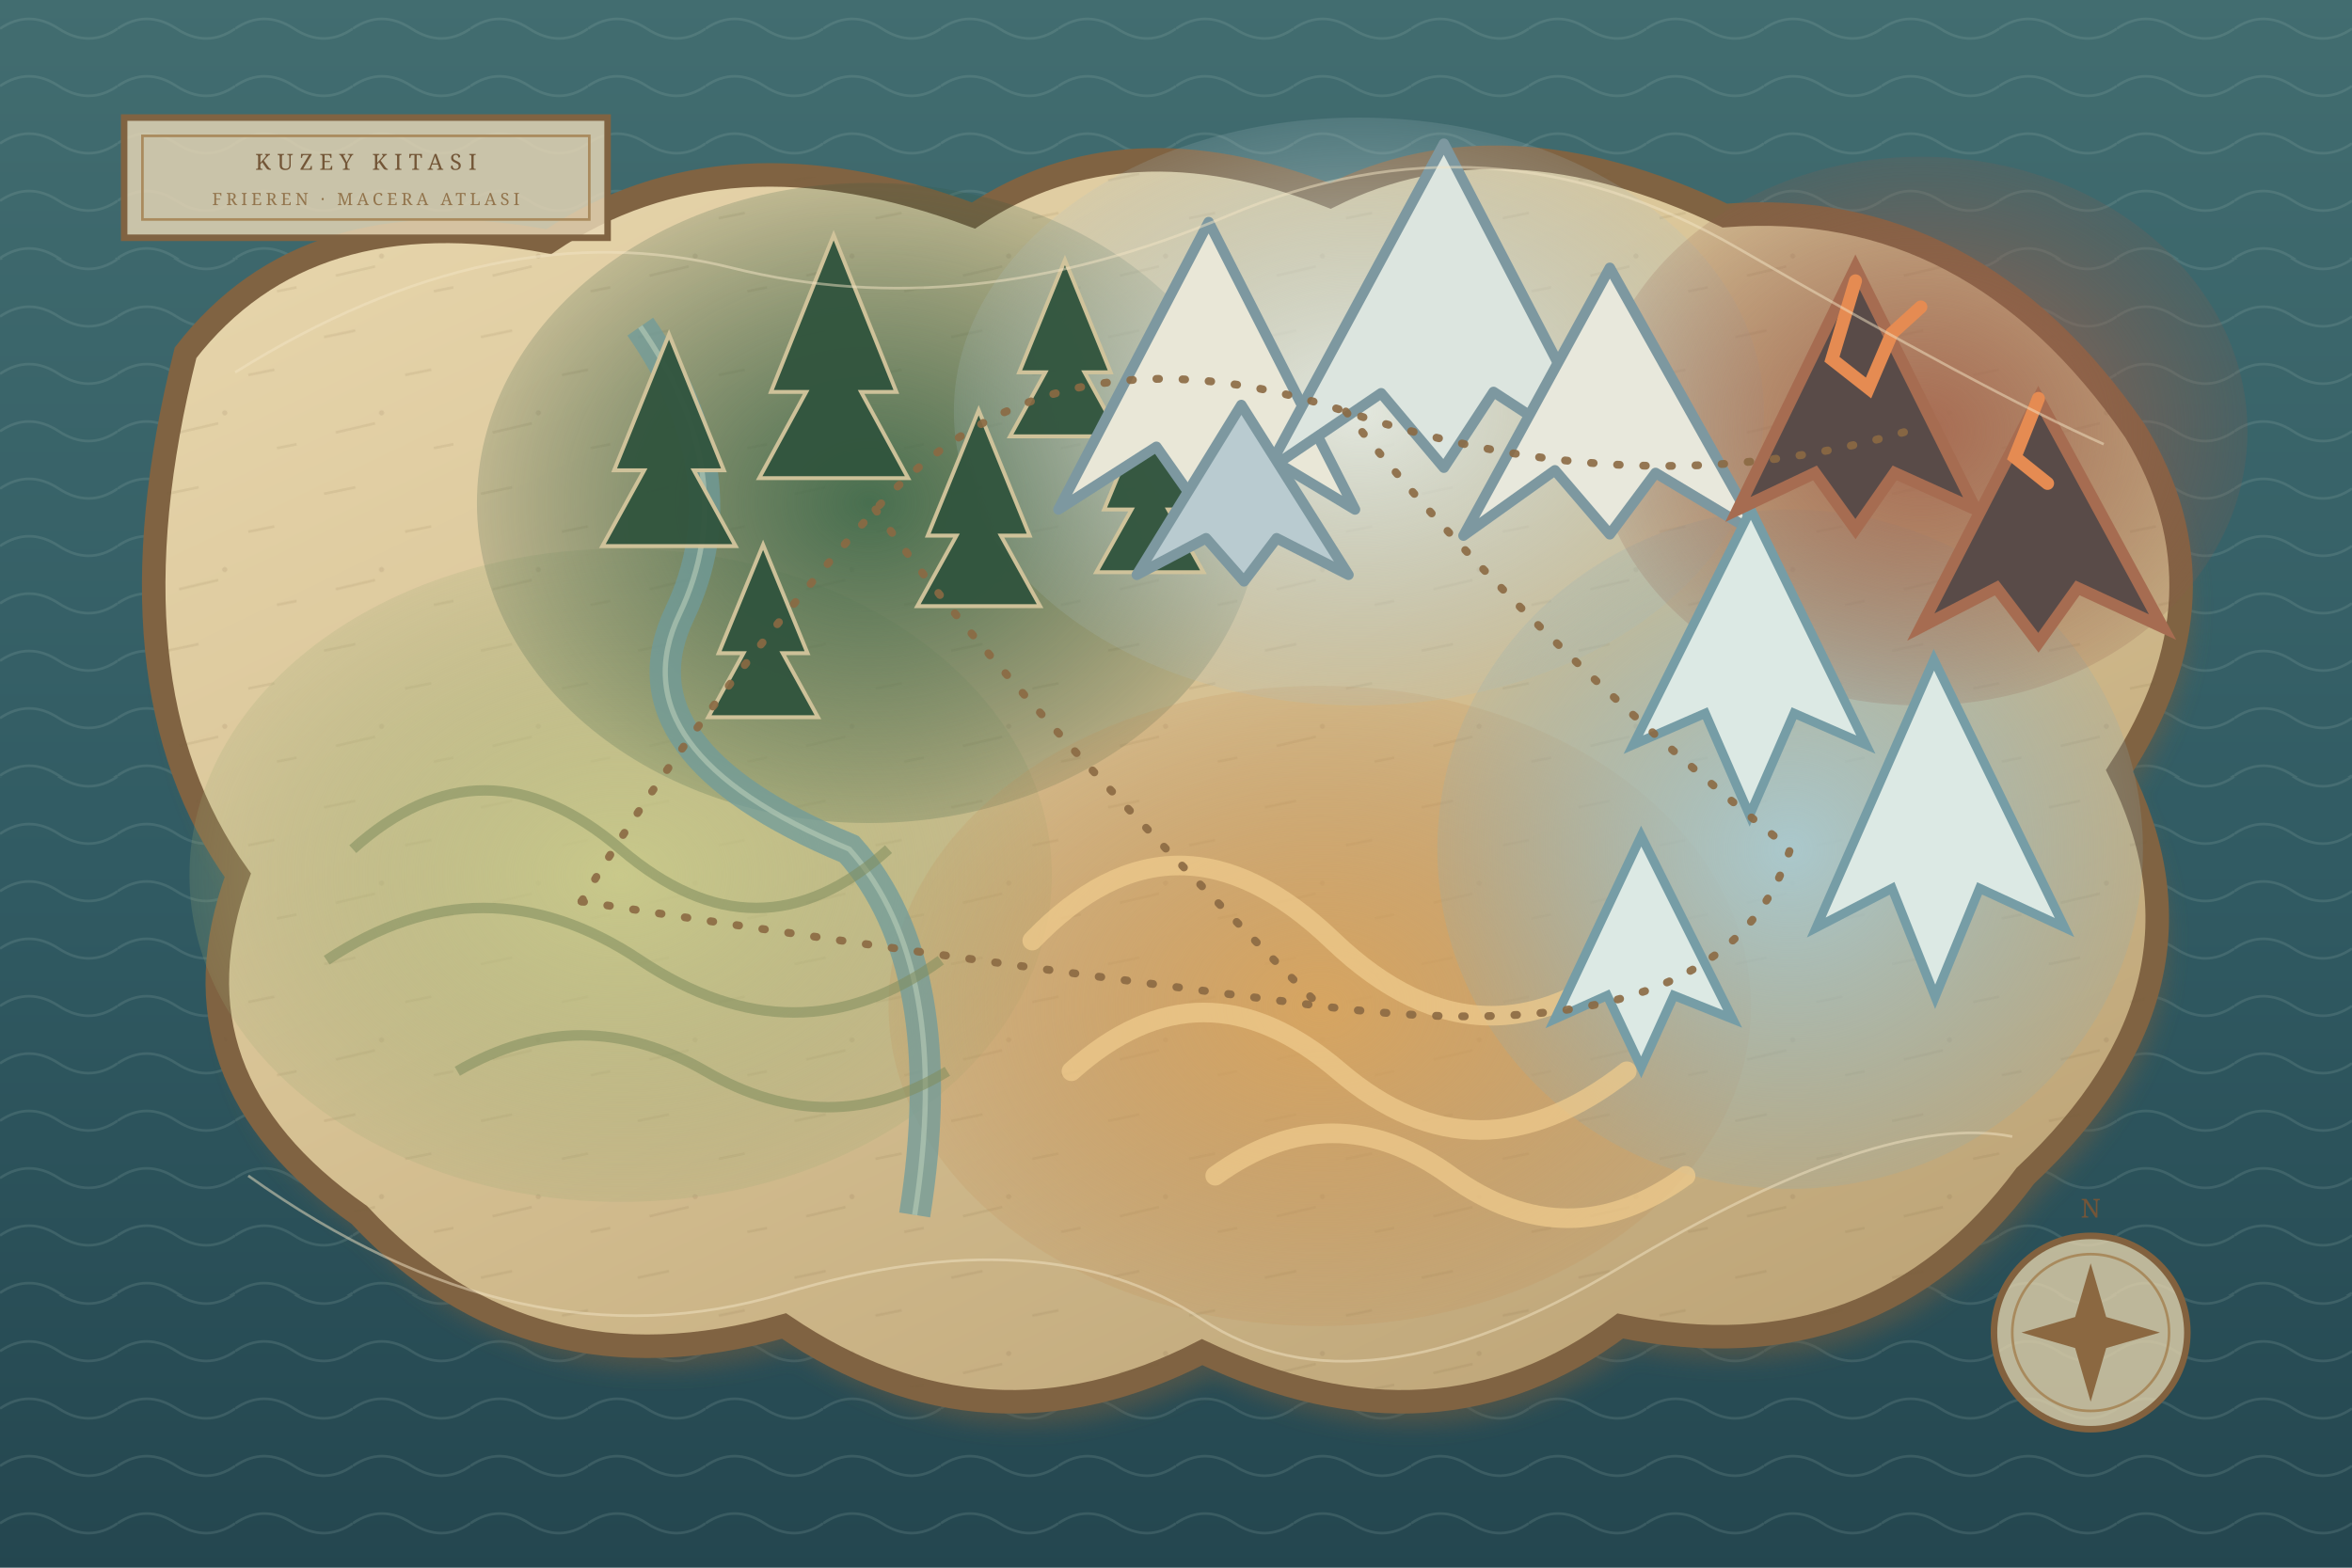
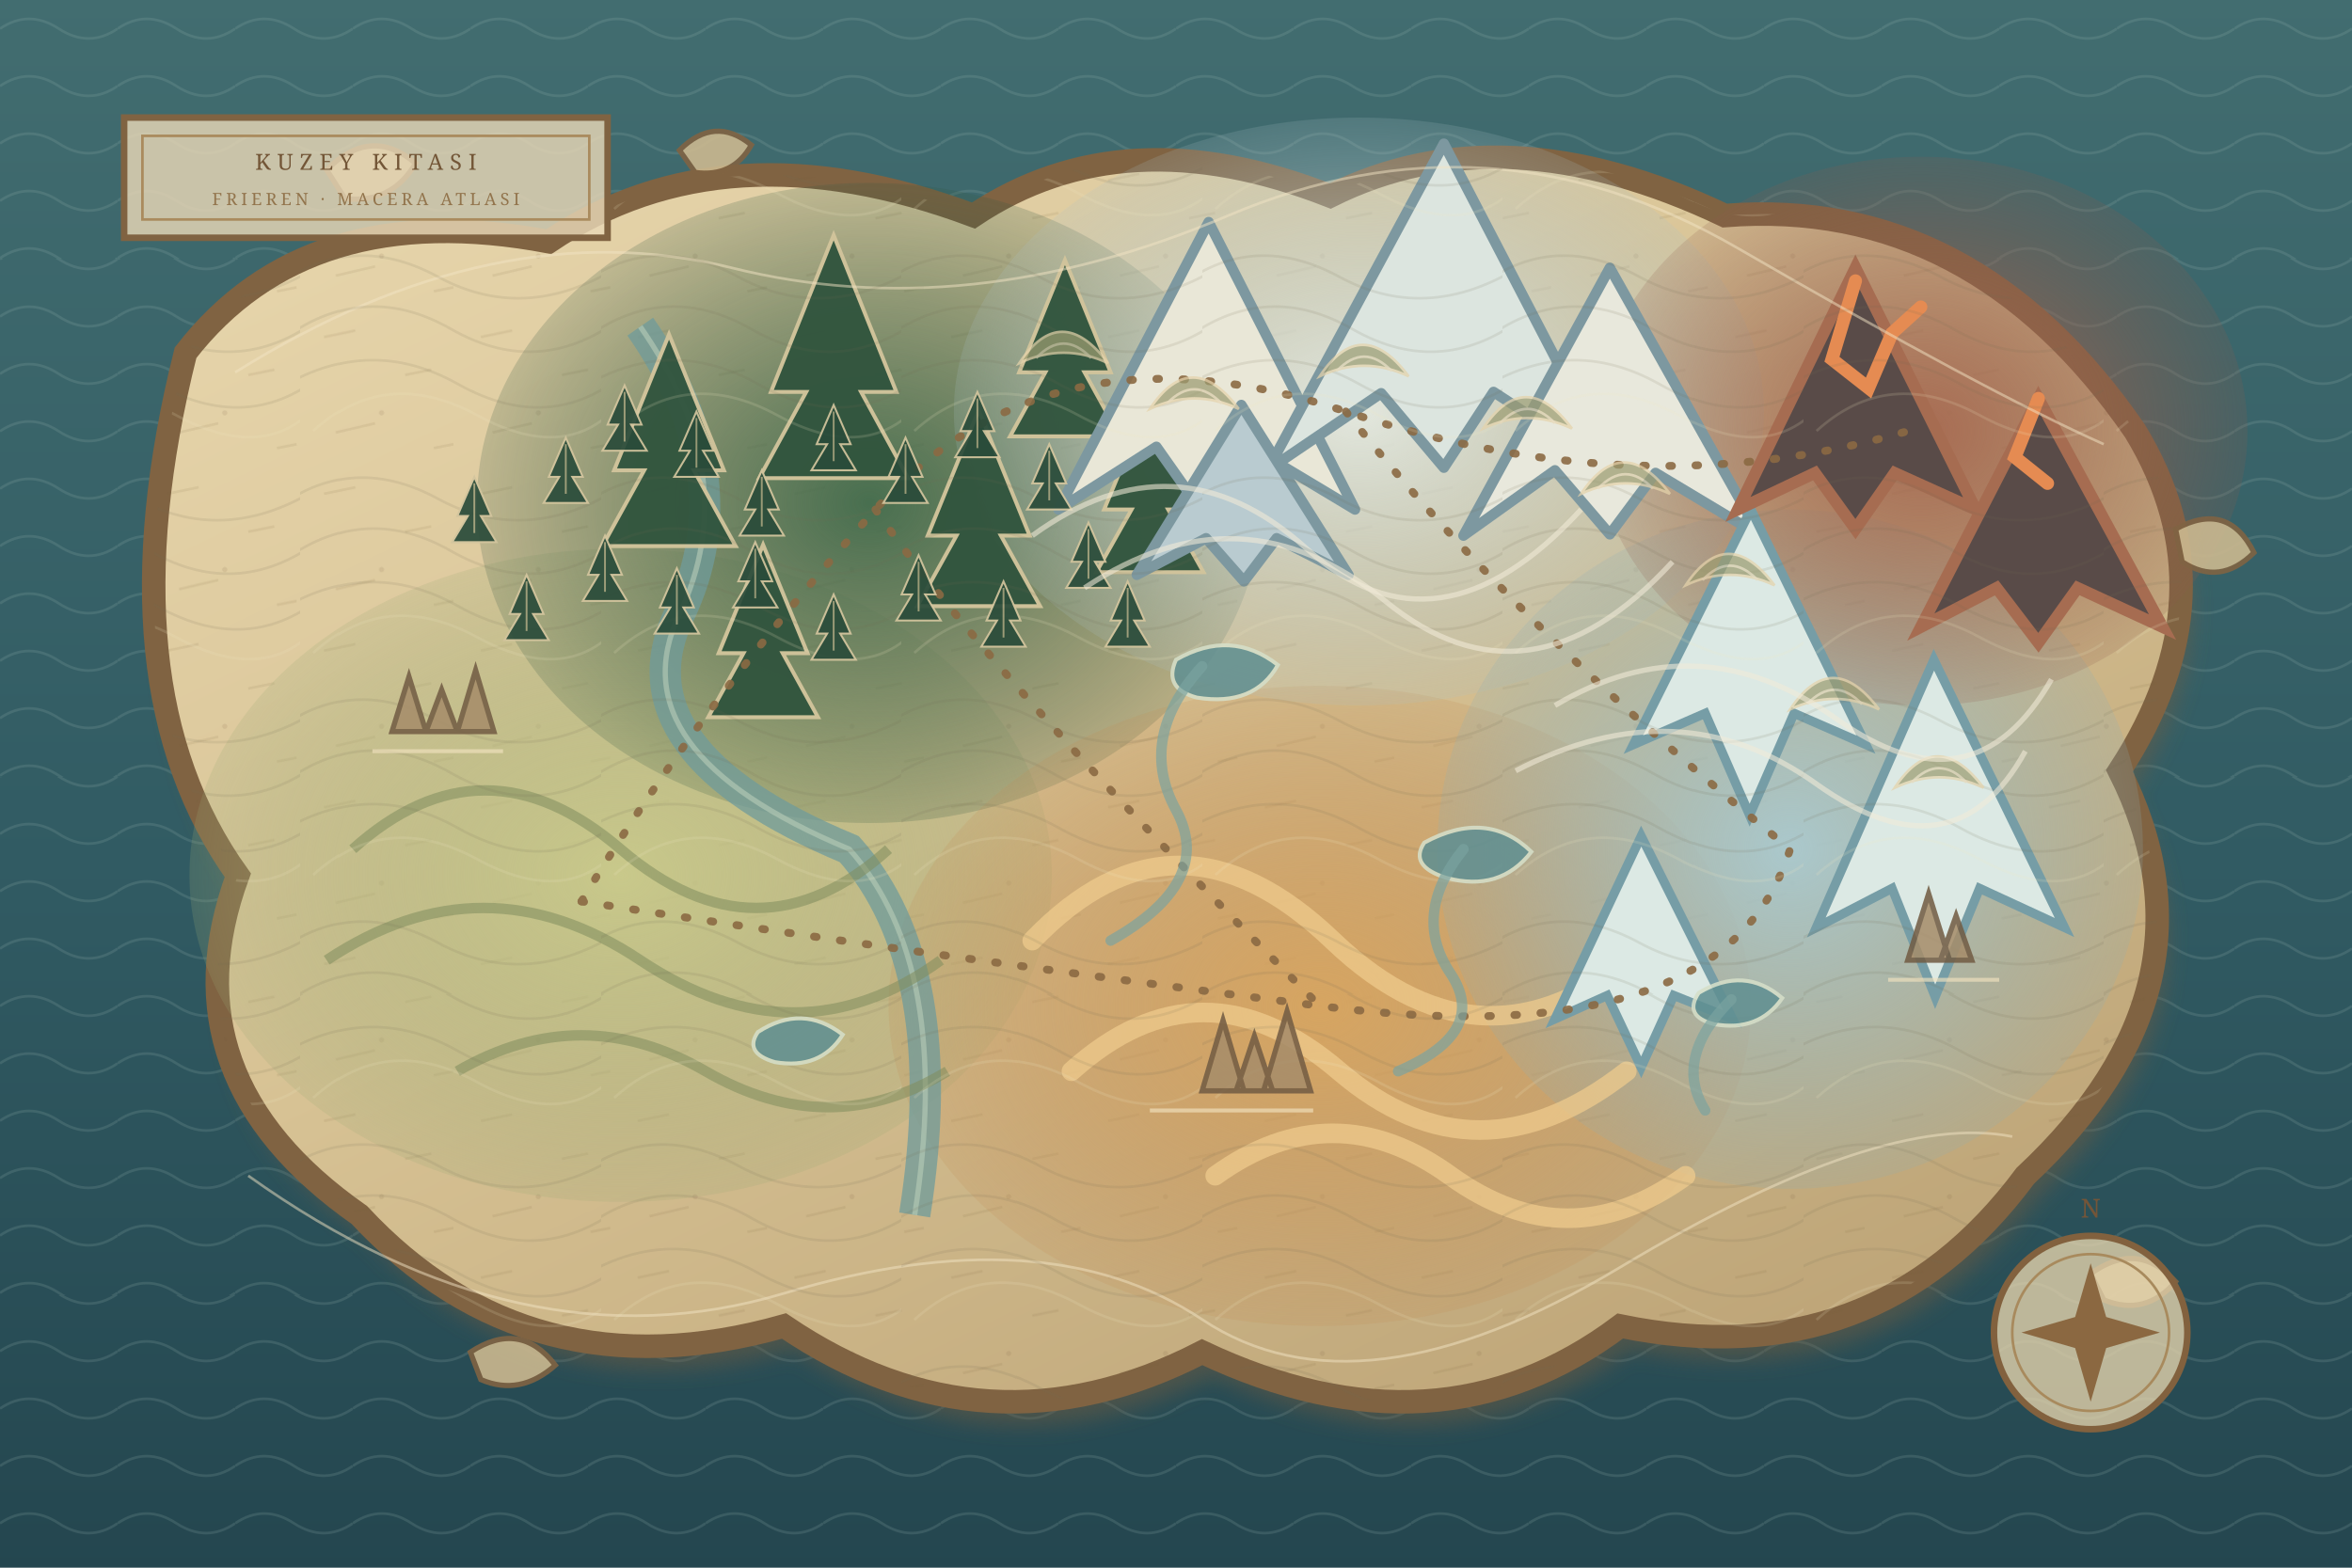
<svg xmlns="http://www.w3.org/2000/svg" viewBox="0 0 1800 1200">
  <defs>
    <linearGradient id="sea" x2="0" y2="1">
      <stop stop-color="#426d70" />
      <stop offset=".55" stop-color="#315b63" />
      <stop offset="1" stop-color="#24464f" />
    </linearGradient>
    <linearGradient id="land" x2=".8" y2="1">
      <stop stop-color="#e8d7ae" />
      <stop offset=".5" stop-color="#d7c294" />
      <stop offset="1" stop-color="#bda477" />
    </linearGradient>
    <radialGradient id="plains">
      <stop stop-color="#c8c98a" stop-opacity=".95" />
      <stop offset="1" stop-color="#9ba875" stop-opacity=".2" />
    </radialGradient>
    <radialGradient id="forest">
      <stop stop-color="#426b4c" stop-opacity=".96" />
      <stop offset="1" stop-color="#31563f" stop-opacity=".2" />
    </radialGradient>
    <radialGradient id="desert">
      <stop stop-color="#d7a45f" stop-opacity=".95" />
      <stop offset="1" stop-color="#c18b53" stop-opacity=".18" />
    </radialGradient>
    <radialGradient id="snow">
      <stop stop-color="#e3e8df" stop-opacity=".98" />
      <stop offset="1" stop-color="#a9c0c5" stop-opacity=".18" />
    </radialGradient>
    <radialGradient id="glacier">
      <stop stop-color="#a9c9cf" stop-opacity=".96" />
      <stop offset="1" stop-color="#8baeb6" stop-opacity=".2" />
    </radialGradient>
    <radialGradient id="volcano">
      <stop stop-color="#a76a51" stop-opacity=".98" />
      <stop offset="1" stop-color="#8d594a" stop-opacity=".18" />
    </radialGradient>
    <pattern id="paper" width="120" height="120" patternUnits="userSpaceOnUse">
      <path d="M8 18l24-5m38 34 20-4M17 91l30-7m45 19 15-3" stroke="#765d3d" stroke-opacity=".13" stroke-width="2" />
      <circle cx="52" cy="76" r="2" fill="#745a3b" opacity=".15" />
    </pattern>
    <pattern id="waves" width="90" height="44" patternUnits="userSpaceOnUse">
      <path d="M0 22q22-15 45 0t45 0" fill="none" stroke="#9bb9b2" stroke-opacity=".18" stroke-width="2" />
    </pattern>
    <filter id="soft">
      <feGaussianBlur stdDeviation="24" />
    </filter>
    <filter id="shadow">
      <feGaussianBlur stdDeviation="8" />
    </filter>
  </defs>
  <rect width="1800" height="1200" fill="url(#sea)" />
  <rect width="1800" height="1200" fill="url(#waves)" />
  <path d="M142 270Q235 150 420 185Q555 94 745 165Q860 88 1018 150Q1150 84 1320 165Q1510 150 1634 330Q1710 455 1622 590Q1705 755 1550 900Q1435 1055 1240 1015Q1100 1120 920 1035Q755 1120 600 1015Q405 1070 275 930Q125 825 182 670Q78 525 142 270Z" fill="#725b40" opacity=".5" filter="url(#shadow)" transform="translate(8 18)" />
  <path d="M142 270Q235 150 420 185Q555 94 745 165Q860 88 1018 150Q1150 84 1320 165Q1510 150 1634 330Q1710 455 1622 590Q1705 755 1550 900Q1435 1055 1240 1015Q1100 1120 920 1035Q755 1120 600 1015Q405 1070 275 930Q125 825 182 670Q78 525 142 270Z" fill="url(#land)" stroke="#806342" stroke-width="18" />
  <path d="M142 270Q235 150 420 185Q555 94 745 165Q860 88 1018 150Q1150 84 1320 165Q1510 150 1634 330Q1710 455 1622 590Q1705 755 1550 900Q1435 1055 1240 1015Q1100 1120 920 1035Q755 1120 600 1015Q405 1070 275 930Q125 825 182 670Q78 525 142 270Z" fill="url(#paper)" opacity=".8" />
  <ellipse cx="475" cy="670" rx="330" ry="250" fill="url(#plains)" />
  <ellipse cx="665" cy="385" rx="300" ry="245" fill="url(#forest)" />
  <ellipse cx="1010" cy="770" rx="330" ry="245" fill="url(#desert)" />
  <ellipse cx="1040" cy="315" rx="310" ry="225" fill="url(#snow)" />
  <ellipse cx="1370" cy="650" rx="270" ry="260" fill="url(#glacier)" />
  <ellipse cx="1470" cy="330" rx="250" ry="210" fill="url(#volcano)" />
  <path d="M490 250Q570 365 520 470T650 650Q730 740 700 930" fill="none" stroke="#6f9b9b" stroke-width="24" opacity=".75" />
  <path d="M490 250Q570 365 520 470T650 650Q730 740 700 930" fill="none" stroke="#b3c9b5" stroke-width="4" opacity=".65" />
  <g fill="#31543d" stroke="#d1c49b" stroke-width="3" opacity=".96">
    <path d="M470 360l42-104 42 104h-23l32 58h-102l32-58z" />
    <path d="M590 300l48-120 48 120h-27l36 66h-114l36-66z" />
    <path d="M710 410l39-96 39 96h-22l30 54h-94l30-54z" />
    <path d="M780 285l35-86 35 86h-20l27 49h-84l27-49z" />
    <path d="M550 500l34-83 34 83h-19l27 49h-84l27-49z" />
    <path d="M845 390l34-82 34 82h-19l27 48h-82l27-48z" />
  </g>
  <g fill="none" stroke="#7f8c5c" stroke-width="8" opacity=".55">
    <path d="M270 650q100-90 205 0t205 0" />
    <path d="M250 735q120-80 240 0t230 0" />
    <path d="M350 820q95-55 190 0t185 0" />
  </g>
  <g fill="none" stroke="#f0cc8d" stroke-width="15" stroke-linecap="round" opacity=".72">
    <path d="M790 720q110-115 230 0t245 0" />
    <path d="M820 820q100-90 205 0t220 0" />
    <path d="M930 900q90-65 180 0t180 0" />
  </g>
  <g stroke="#7d98a0" stroke-width="8" stroke-linejoin="round">
    <path d="M810 390l115-220 112 220-80-48-34 54-38-54z" fill="#e9e7d7" />
    <path d="M970 360l135-250 130 250-92-60-38 58-48-57z" fill="#dce5df" />
    <path d="M1120 410l112-205 115 205-80-48-35 47-42-49z" fill="#e8e8dc" />
    <path d="M870 440l80-130 82 130-55-28-25 33-29-33z" fill="#b9cbd0" />
  </g>
  <g fill="#dce9e4" stroke="#769da6" stroke-width="7">
    <path d="M1250 570l90-180 88 180-55-24-34 78-34-78z" />
    <path d="M1390 710l90-205 100 205-65-30-34 83-33-83z" />
    <path d="M1190 780l66-140 70 140-45-18-25 55-26-55z" />
  </g>
  <g fill="#594b48" stroke="#a66c51" stroke-width="9">
    <path d="M1330 390l90-185 92 185-62-28-30 43-31-43z" />
    <path d="M1470 480l90-175 95 175-65-30-30 42-32-42z" />
  </g>
  <g fill="none" stroke="#e58b52" stroke-width="10" stroke-linecap="round">
    <path d="M1420 215l-18 60 28 22 18-42 22-20" />
    <path d="M1560 305l-18 45 25 20" />
  </g>
  <g fill="none" stroke="#8b6943" stroke-width="6" stroke-linecap="round" stroke-dasharray="2 18" opacity=".9">
    <path d="M445 690Q535 540 670 390T1030 315T1460 330" />
    <path d="M445 690Q700 730 1010 770T1370 650" />
    <path d="M670 390Q760 520 1010 770" />
    <path d="M1030 315Q1160 480 1370 650" />
  </g>
  <g fill="none" stroke="#f2e4c4" stroke-width="2" opacity=".5">
    <path d="M180 285Q380 160 560 205T940 165T1330 190T1610 340" />
    <path d="M190 900Q400 1050 600 990T920 1010T1240 970T1540 870" />
  </g>
+   <defs>
+     <clipPath id="continent-clip">
+       <path d="M142 270Q235 150 420 185Q555 94 745 165Q860 88 1018 150Q1150 84 1320 165Q1510 150 1634 330Q1710 455 1622 590Q1705 755 1550 900Q1435 1055 1240 1015Q1100 1120 920 1035Q755 1120 600 1015Q405 1070 275 930Q125 825 182 670Q78 525 142 270Z" />
+     </clipPath>
+     <pattern id="fine-contours" width="230" height="170" patternUnits="userSpaceOnUse">
+       <path d="M-25 55Q35 4 105 42T250 30M-20 95Q45 42 115 82T250 70M-30 137Q45 82 120 124T255 110" fill="none" stroke="#6f654e" stroke-opacity=".16" stroke-width="2" />
+       <path d="M10 160Q65 110 135 148T245 138" fill="none" stroke="#f4e6c6" stroke-opacity=".2" stroke-width="2" />
+     </pattern>
+     <g id="atlas-pine">
+       <path d="M0 0l13-30 13 30h-8l12 20H-4L8 0z" fill="#294b39" stroke="#d2c49d" stroke-width="1.5" />
+       <path d="M13-25v38" stroke="#ddc99b" stroke-opacity=".65" stroke-width="1.4" />
+     </g>
+     <g id="atlas-hill">
+       <path d="M0 28Q32-20 68 28Q34 12 0 28Z" fill="#9b9b70" stroke="#e4d2aa" stroke-width="2" />
+       <path d="M13 24Q34 2 55 24" fill="none" stroke="#e7d8b8" stroke-opacity=".8" stroke-width="2" />
+     </g>
+   </defs>
+   <g clip-path="url(#continent-clip)">
+     <rect x="100" y="80" width="1600" height="1030" fill="url(#fine-contours)" opacity=".8" />
+     <g opacity=".92">
+       <use href="#atlas-pine" x="420" y="365" />
+       <use href="#atlas-pine" x="465" y="325" />
+       <use href="#atlas-pine" x="520" y="345" />
+       <use href="#atlas-pine" x="570" y="390" />
+       <use href="#atlas-pine" x="625" y="340" />
+       <use href="#atlas-pine" x="680" y="365" />
+       <use href="#atlas-pine" x="735" y="330" />
+       <use href="#atlas-pine" x="790" y="370" />
+       <use href="#atlas-pine" x="450" y="440" />
+       <use href="#atlas-pine" x="505" y="465" />
+       <use href="#atlas-pine" x="565" y="445" />
+       <use href="#atlas-pine" x="625" y="485" />
+       <use href="#atlas-pine" x="690" y="455" />
+       <use href="#atlas-pine" x="755" y="475" />
+       <use href="#atlas-pine" x="820" y="430" />
+       <use href="#atlas-pine" x="350" y="395" />
+       <use href="#atlas-pine" x="390" y="470" />
+       <use href="#atlas-pine" x="850" y="475" />
+     </g>
+     <g opacity=".72">
+       <use href="#atlas-hill" x="780" y="250" />
+       <use href="#atlas-hill" x="880" y="285" />
+       <use href="#atlas-hill" x="1010" y="260" />
+       <use href="#atlas-hill" x="1135" y="300" />
+       <use href="#atlas-hill" x="1210" y="350" />
+       <use href="#atlas-hill" x="1290" y="420" />
+       <use href="#atlas-hill" x="1370" y="515" />
+       <use href="#atlas-hill" x="1450" y="575" />
+     </g>
+     <g fill="none" stroke="#f1ead8" stroke-width="4" stroke-opacity=".58">
+       <path d="M790 410Q900 330 1000 420T1210 390" />
+       <path d="M830 450Q950 370 1060 460T1280 430" />
+       <path d="M1190 540Q1300 475 1405 550T1570 520" />
+       <path d="M1160 590Q1285 525 1390 600T1550 575" />
+     </g>
+     <g fill="#5f8f91" stroke="#d5dfc9" stroke-width="3" opacity=".86">
+       <path d="M900 505q42-24 78 4-18 32-62 25-26-7-16-29z" />
+       <path d="M1090 645q48-26 82 7-24 31-65 20-29-9-17-27z" />
+       <path d="M1300 760q35-21 64 4-18 26-52 20-24-6-12-24z" />
+       <path d="M580 790q34-22 65 2-17 27-52 21-24-7-13-23z" />
+     </g>
+     <g fill="none" stroke="#79a3a0" stroke-width="8" stroke-linecap="round" opacity=".68">
+       <path d="M920 510Q870 565 900 620T850 720" />
+       <path d="M1120 650Q1080 700 1110 745T1070 820" />
+       <path d="M1325 765Q1280 810 1305 850" />
+     </g>
+     <g fill="#a68c69" stroke="#725c43" stroke-width="4" opacity=".86">
+       <path d="M920 835l16-54 16 54zM946 835l14-42 14 42zM967 835l18-61 18 61z" />
+       <path d="M300 560l13-42 13 42zM326 560l12-32 12 32zM350 560l14-47 14 47z" />
+       <path d="M1460 735l16-51 16 51zM1485 735l12-34 12 34z" />
+     </g>
+     <g fill="none" stroke="#f2e2bf" stroke-width="3" stroke-opacity=".65">
+       <path d="M880 850h125M285 575h100M1445 750h85" />
+     </g>
+   </g>
+   <g fill="#cbb88f" stroke="#806342" stroke-width="4" opacity=".9">
+     <path d="M250 130q34-34 68-5-18 31-54 27z" />
+     <path d="M520 115q27-27 55-4-14 25-43 21z" />
+     <path d="M1665 405q40-22 60 18-26 26-55 7z" />
+     <path d="M1600 975q36-26 65 6-23 27-55 14z" />
+     <path d="M360 1035q38-25 65 10-27 24-57 11z" />
+   </g>
  <g transform="translate(95 90)">
    <path d="M0 0h370v92H0z" fill="#e8d7b5" fill-opacity=".82" stroke="#806342" stroke-width="5" />
    <path d="M14 14h342v64H14z" fill="none" stroke="#aa8b5e" stroke-width="2" />
    <text x="185" y="40" text-anchor="middle" font-family="Georgia,serif" font-size="17" letter-spacing="5" fill="#735637">KUZEY KITASI</text>
    <text x="185" y="67" text-anchor="middle" font-family="Georgia,serif" font-size="13" letter-spacing="3" fill="#92744c">FRIEREN · MACERA ATLASI</text>
  </g>
  <g transform="translate(1600 1020)">
    <circle r="74" fill="#e6d4ad" fill-opacity=".78" stroke="#82613e" stroke-width="5" />
    <circle r="60" fill="none" stroke="#a88a5d" stroke-width="2" />
    <path d="M0-53L13-8 0 0-13-8zM53 0L8 13 0 0 8-13zM0 53L-13 8 0 0 13 8zM-53 0L-8-13 0 0-8 13z" fill="#8b6841" />
    <text y="-88" text-anchor="middle" fill="#745538" font-family="Georgia,serif" font-size="20">N</text>
  </g>
</svg>
